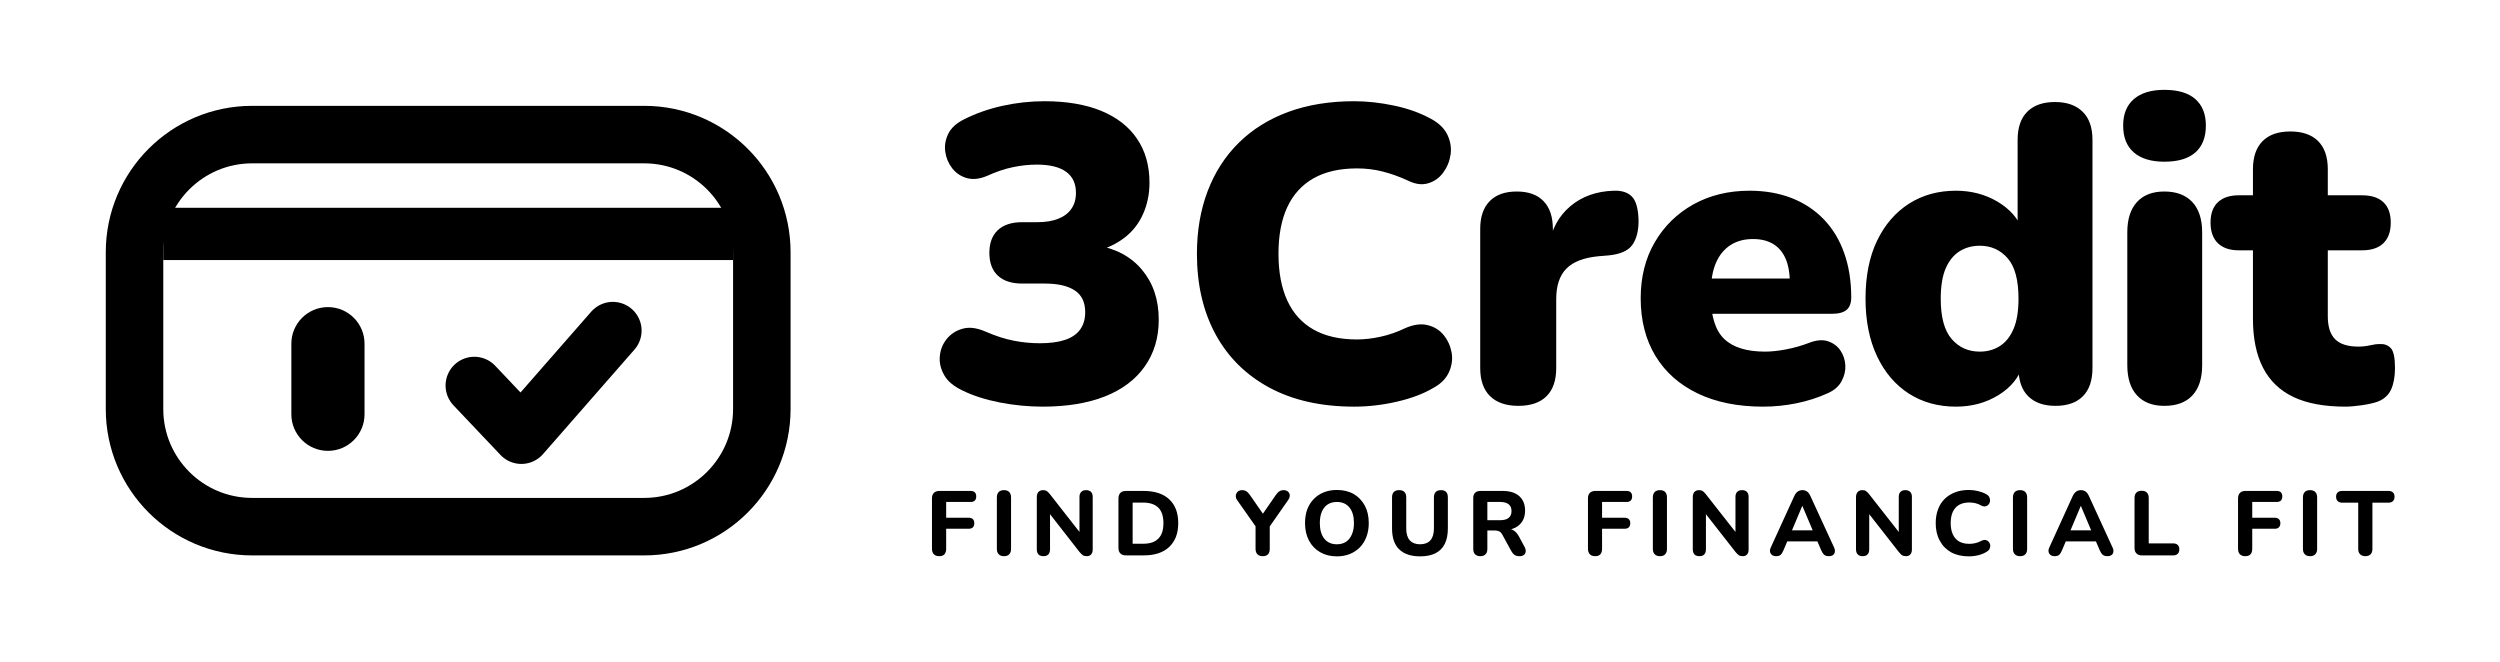
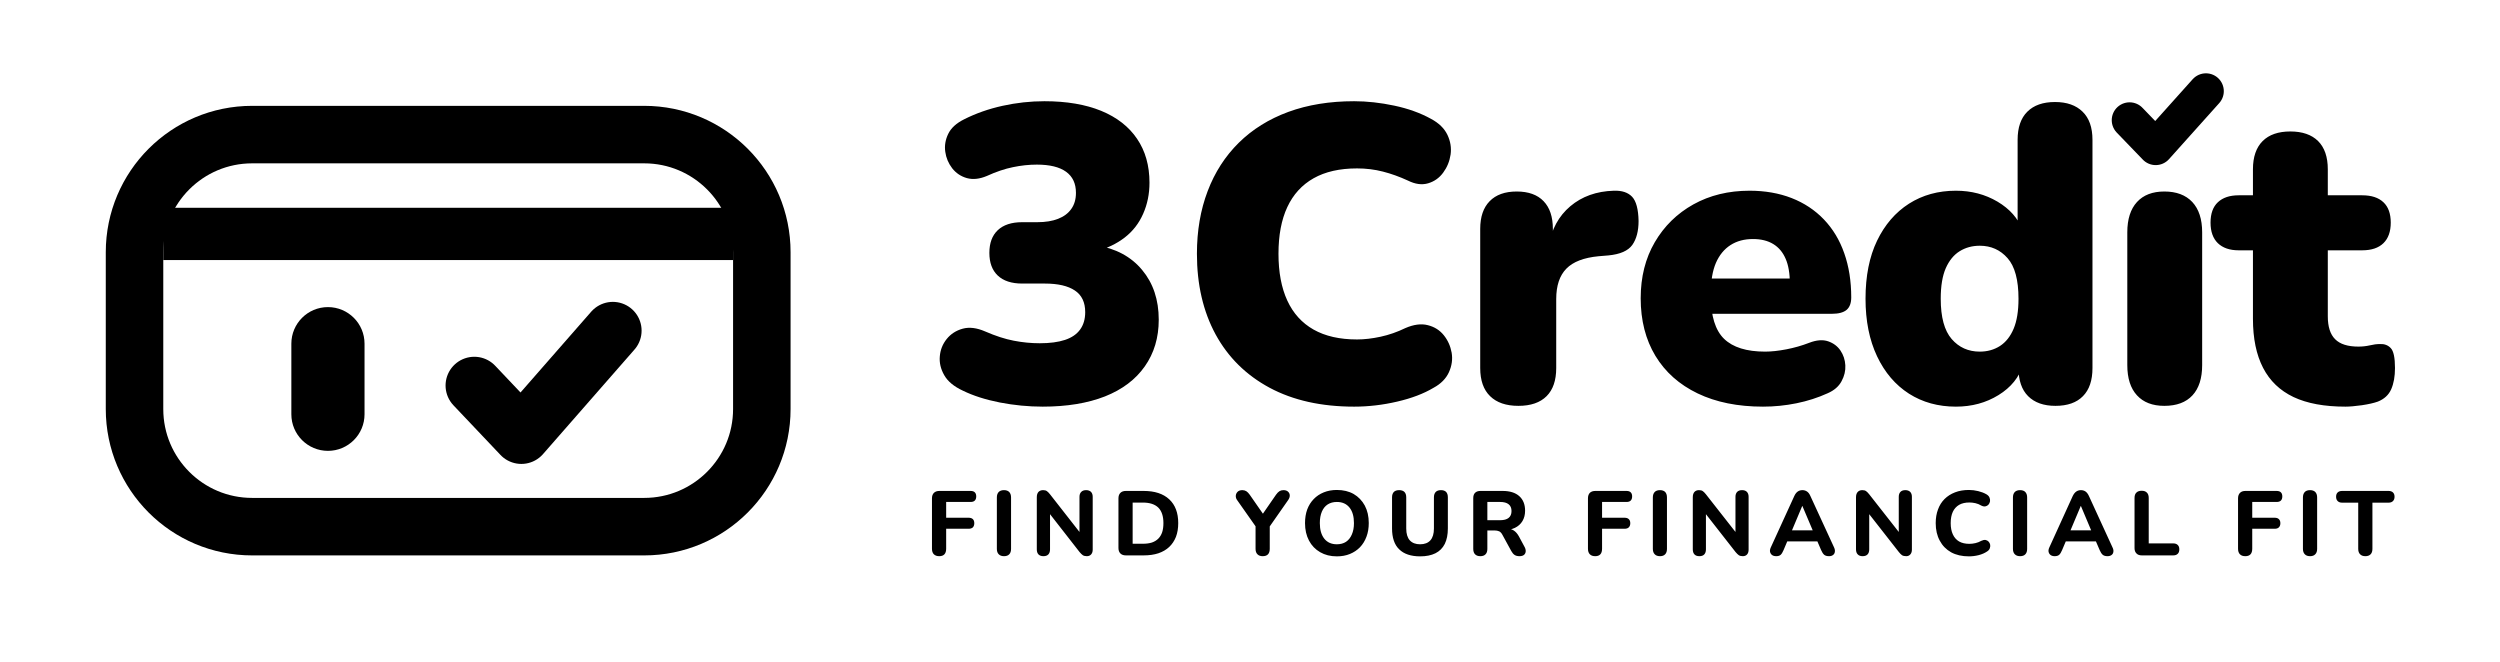
<svg xmlns="http://www.w3.org/2000/svg" viewBox="0 0 283.54 74.99" role="img">
  <g fill="currentColor">
    <g transform="translate(3.40 -8.45) scale(1.4822)">
      <rect x="8" y="16" width="48" height="30" rx="9" fill="none" stroke="currentColor" stroke-width="4.4" />
      <path d="M10.2 23.6H53.8" stroke="currentColor" stroke-width="4" />
      <rect x="20" y="29.2" width="5.6" height="11" rx="2.8" fill="currentColor" />
      <path d="M34 35.2l3.6 3.8l7-8" fill="none" stroke="currentColor" stroke-width="4.4" stroke-linecap="round" stroke-linejoin="round" />
    </g>
    <path fill="currentColor" d="M118.26 46.12Q115.83 46.12 113.4 45.65Q110.97 45.17 109.21 44.31Q107.68 43.6 107.09 42.55Q106.49 41.5 106.59 40.41Q106.68 39.31 107.37 38.45Q108.06 37.59 109.18 37.28Q110.3 36.97 111.73 37.59Q113.5 38.36 114.97 38.64Q116.45 38.93 117.93 38.93Q119.64 38.93 120.79 38.55Q121.93 38.17 122.5 37.38Q123.08 36.59 123.08 35.4Q123.08 33.73 121.91 32.95Q120.74 32.16 118.5 32.16H115.93Q114.12 32.16 113.16 31.25Q112.21 30.35 112.21 28.68Q112.21 27.01 113.16 26.11Q114.12 25.2 115.93 25.2H117.64Q119.03 25.2 120 24.82Q120.98 24.44 121.5 23.7Q122.03 22.96 122.03 21.87Q122.03 20.29 120.91 19.48Q119.79 18.67 117.6 18.67Q116.26 18.67 114.88 18.96Q113.5 19.24 111.92 19.96Q110.68 20.48 109.66 20.2Q108.64 19.91 107.99 19.08Q107.35 18.24 107.21 17.22Q107.06 16.19 107.54 15.19Q108.02 14.19 109.35 13.53Q111.35 12.52 113.71 12Q116.07 11.48 118.45 11.48Q122.22 11.48 124.89 12.57Q127.56 13.67 128.96 15.74Q130.37 17.81 130.37 20.72Q130.37 22.63 129.65 24.25Q128.94 25.87 127.56 26.94Q126.17 28.01 124.32 28.49V27.82Q127.65 28.35 129.53 30.61Q131.42 32.87 131.42 36.26Q131.42 39.31 129.84 41.55Q128.27 43.79 125.32 44.96Q122.36 46.12 118.26 46.12Z" />
-     <path fill="currentColor" d="M153.58 46.12Q148 46.12 144 43.98Q140 41.83 137.87 37.93Q135.75 34.02 135.75 28.78Q135.75 24.87 136.97 21.67Q138.18 18.48 140.5 16.19Q142.81 13.91 146.12 12.69Q149.43 11.48 153.58 11.48Q155.77 11.48 158.13 11.98Q160.49 12.48 162.3 13.48Q163.63 14.19 164.16 15.29Q164.68 16.38 164.52 17.53Q164.35 18.67 163.68 19.58Q163.02 20.48 161.97 20.79Q160.92 21.1 159.68 20.48Q158.25 19.82 156.84 19.46Q155.44 19.1 153.91 19.1Q150.96 19.1 148.98 20.22Q147 21.34 146 23.49Q145 25.63 145 28.78Q145 31.92 146 34.09Q147 36.26 148.98 37.38Q150.96 38.5 153.91 38.5Q155.15 38.5 156.58 38.19Q158.01 37.88 159.39 37.21Q160.82 36.59 161.94 36.88Q163.06 37.16 163.75 38.02Q164.44 38.88 164.64 40Q164.83 41.12 164.33 42.22Q163.83 43.31 162.59 43.98Q160.92 44.98 158.46 45.55Q156.01 46.12 153.58 46.12ZM172.21 46.03Q170.12 46.03 169 44.93Q167.88 43.84 167.88 41.74V25.96Q167.88 23.91 168.95 22.82Q170.02 21.72 172.02 21.72Q174.02 21.72 175.07 22.82Q176.12 23.91 176.12 25.96V27.92H175.64Q176.12 25.06 178.1 23.39Q180.08 21.72 183.03 21.63Q184.41 21.58 185.11 22.32Q185.8 23.06 185.84 25.06Q185.84 26.77 185.13 27.78Q184.41 28.78 182.41 28.97L181.32 29.06Q178.79 29.3 177.65 30.47Q176.5 31.64 176.5 33.92V41.74Q176.5 43.84 175.41 44.93Q174.31 46.03 172.21 46.03ZM199.95 46.12Q195.66 46.12 192.54 44.62Q189.42 43.12 187.75 40.36Q186.08 37.59 186.08 33.83Q186.08 30.21 187.68 27.47Q189.28 24.73 192.06 23.18Q194.85 21.63 198.43 21.63Q201.05 21.63 203.19 22.46Q205.34 23.3 206.86 24.89Q208.39 26.49 209.17 28.73Q209.96 30.97 209.96 33.73Q209.96 34.69 209.44 35.14Q208.91 35.59 207.77 35.59H193.18V31.59H203.76L203 32.21Q203 30.44 202.52 29.35Q202.05 28.25 201.12 27.68Q200.19 27.11 198.81 27.11Q197.33 27.11 196.26 27.8Q195.19 28.49 194.61 29.82Q194.04 31.16 194.04 33.16V33.59Q194.04 36.97 195.54 38.43Q197.04 39.88 200.19 39.88Q201.24 39.88 202.6 39.62Q203.95 39.36 205.19 38.88Q206.43 38.4 207.34 38.71Q208.24 39.02 208.74 39.76Q209.24 40.5 209.29 41.43Q209.34 42.36 208.86 43.24Q208.39 44.12 207.29 44.6Q205.62 45.36 203.74 45.74Q201.86 46.12 199.95 46.12ZM221.83 46.12Q218.82 46.12 216.51 44.65Q214.2 43.17 212.89 40.41Q211.58 37.64 211.58 33.88Q211.58 30.02 212.89 27.3Q214.2 24.58 216.51 23.1Q218.82 21.63 221.83 21.63Q224.45 21.63 226.55 22.87Q228.64 24.11 229.36 26.06H228.83V15.86Q228.83 13.76 229.93 12.67Q231.03 11.57 233.07 11.57Q235.08 11.57 236.2 12.67Q237.32 13.76 237.32 15.86V41.74Q237.32 43.84 236.24 44.93Q235.17 46.03 233.12 46.03Q231.12 46.03 230.02 44.93Q228.93 43.84 228.93 41.74V39.02L229.45 41.36Q228.79 43.5 226.66 44.81Q224.54 46.12 221.83 46.12ZM224.54 39.88Q225.83 39.88 226.83 39.24Q227.83 38.59 228.38 37.28Q228.93 35.97 228.93 33.88Q228.93 30.68 227.69 29.28Q226.45 27.87 224.54 27.87Q223.26 27.87 222.26 28.49Q221.26 29.11 220.68 30.42Q220.11 31.73 220.11 33.88Q220.11 37.02 221.35 38.45Q222.59 39.88 224.54 39.88ZM245.47 46.03Q243.46 46.03 242.37 44.84Q241.27 43.65 241.27 41.41V26.35Q241.27 24.11 242.37 22.91Q243.46 21.72 245.47 21.72Q247.52 21.72 248.64 22.91Q249.76 24.11 249.76 26.35V41.41Q249.76 43.65 248.66 44.84Q247.56 46.03 245.47 46.03ZM245.47 18.34Q243.23 18.34 242.01 17.29Q240.8 16.24 240.8 14.24Q240.8 12.29 242.01 11.24Q243.23 10.19 245.47 10.19Q247.8 10.19 248.99 11.24Q250.18 12.29 250.18 14.24Q250.18 16.24 248.99 17.29Q247.8 18.34 245.47 18.34ZM266.01 46.12Q262.43 46.12 260.12 45.03Q257.81 43.93 256.67 41.72Q255.52 39.5 255.52 36.16V28.39H253.9Q252.38 28.39 251.54 27.58Q250.71 26.77 250.71 25.25Q250.71 23.72 251.54 22.94Q252.38 22.15 253.9 22.15H255.52V19.2Q255.52 17.1 256.62 16Q257.71 14.91 259.76 14.91Q261.81 14.91 262.91 16Q264.01 17.1 264.01 19.2V22.15H267.91Q269.49 22.15 270.32 22.94Q271.15 23.72 271.15 25.25Q271.15 26.77 270.32 27.58Q269.49 28.39 267.91 28.39H264.01V35.88Q264.01 37.64 264.84 38.47Q265.67 39.31 267.48 39.31Q268.15 39.31 268.77 39.17Q269.39 39.02 269.92 39.02Q270.68 38.98 271.15 39.48Q271.63 39.98 271.63 41.74Q271.63 43.17 271.2 44.15Q270.77 45.12 269.68 45.55Q269.01 45.79 267.87 45.96Q266.72 46.12 266.01 46.12Z" />
+     <path fill="currentColor" d="M153.58 46.12Q148 46.12 144 43.98Q140 41.83 137.87 37.93Q135.75 34.02 135.75 28.78Q135.75 24.87 136.97 21.67Q138.18 18.48 140.5 16.19Q142.81 13.91 146.12 12.69Q149.43 11.48 153.58 11.48Q155.77 11.48 158.13 11.98Q160.49 12.48 162.3 13.48Q163.63 14.19 164.16 15.29Q164.68 16.38 164.52 17.53Q164.35 18.67 163.68 19.58Q163.02 20.48 161.97 20.79Q160.92 21.1 159.68 20.48Q158.25 19.82 156.84 19.46Q155.44 19.1 153.91 19.1Q150.96 19.1 148.98 20.22Q147 21.34 146 23.49Q145 25.63 145 28.78Q145 31.92 146 34.09Q147 36.26 148.98 37.38Q150.96 38.5 153.91 38.5Q155.15 38.5 156.58 38.19Q158.01 37.88 159.39 37.21Q160.82 36.59 161.94 36.88Q163.06 37.16 163.75 38.02Q164.44 38.88 164.64 40Q164.83 41.12 164.33 42.22Q163.83 43.31 162.59 43.98Q160.92 44.98 158.46 45.55Q156.01 46.12 153.58 46.12ZM172.21 46.03Q170.12 46.03 169 44.93Q167.88 43.84 167.88 41.74V25.96Q167.88 23.91 168.95 22.82Q170.02 21.72 172.02 21.72Q174.02 21.72 175.07 22.82Q176.12 23.91 176.12 25.96V27.92H175.64Q176.12 25.06 178.1 23.39Q180.08 21.72 183.03 21.63Q184.41 21.58 185.11 22.32Q185.8 23.06 185.84 25.06Q185.84 26.77 185.13 27.78Q184.41 28.78 182.41 28.97L181.32 29.06Q178.79 29.3 177.65 30.47Q176.5 31.64 176.5 33.92V41.74Q176.5 43.84 175.41 44.93Q174.31 46.03 172.21 46.03ZM199.95 46.12Q195.66 46.12 192.54 44.62Q189.42 43.12 187.75 40.36Q186.08 37.59 186.08 33.83Q186.08 30.21 187.68 27.47Q189.28 24.73 192.06 23.18Q194.85 21.63 198.43 21.63Q201.05 21.63 203.19 22.46Q205.34 23.3 206.86 24.89Q208.39 26.49 209.17 28.73Q209.96 30.97 209.96 33.73Q209.96 34.69 209.44 35.14Q208.91 35.59 207.77 35.59H193.18V31.59H203.76L203 32.21Q203 30.44 202.52 29.35Q202.05 28.25 201.12 27.68Q200.19 27.11 198.81 27.11Q197.33 27.11 196.26 27.8Q195.19 28.49 194.61 29.82Q194.04 31.16 194.04 33.16V33.59Q194.04 36.97 195.54 38.43Q197.04 39.88 200.19 39.88Q201.24 39.88 202.6 39.62Q203.95 39.36 205.19 38.88Q206.43 38.4 207.34 38.71Q208.24 39.02 208.74 39.76Q209.24 40.5 209.29 41.43Q209.34 42.36 208.86 43.24Q208.39 44.12 207.29 44.6Q205.62 45.36 203.74 45.74Q201.86 46.12 199.95 46.12ZM221.83 46.12Q218.82 46.12 216.51 44.65Q214.2 43.17 212.89 40.41Q211.58 37.64 211.58 33.88Q211.58 30.02 212.89 27.3Q214.2 24.58 216.51 23.1Q218.82 21.63 221.83 21.63Q224.45 21.63 226.55 22.87Q228.64 24.11 229.36 26.06H228.83V15.86Q228.83 13.76 229.93 12.67Q231.03 11.57 233.07 11.57Q235.08 11.57 236.2 12.67Q237.32 13.76 237.32 15.86V41.74Q237.32 43.84 236.24 44.93Q235.17 46.03 233.12 46.03Q231.12 46.03 230.02 44.93Q228.93 43.84 228.93 41.74V39.02L229.45 41.36Q228.79 43.5 226.66 44.81Q224.54 46.12 221.83 46.12ZM224.54 39.88Q225.83 39.88 226.83 39.24Q227.83 38.59 228.38 37.28Q228.93 35.97 228.93 33.88Q228.93 30.68 227.69 29.28Q226.45 27.87 224.54 27.87Q223.26 27.87 222.26 28.49Q221.26 29.11 220.68 30.42Q220.11 31.73 220.11 33.88Q220.11 37.02 221.35 38.45Q222.59 39.88 224.54 39.88ZM245.47 46.03Q243.46 46.03 242.37 44.84Q241.27 43.65 241.27 41.41V26.35Q241.27 24.11 242.37 22.91Q243.46 21.72 245.47 21.72Q247.52 21.72 248.64 22.91Q249.76 24.11 249.76 26.35V41.41Q249.76 43.65 248.66 44.84Q247.56 46.03 245.47 46.03ZM266.01 46.12Q262.43 46.12 260.12 45.03Q257.81 43.93 256.67 41.72Q255.52 39.5 255.52 36.16V28.39H253.9Q252.38 28.39 251.54 27.58Q250.71 26.77 250.71 25.25Q250.71 23.72 251.54 22.94Q252.38 22.15 253.9 22.15H255.52V19.2Q255.52 17.1 256.62 16Q257.71 14.91 259.76 14.91Q261.81 14.91 262.91 16Q264.01 17.1 264.01 19.2V22.15H267.91Q269.49 22.15 270.32 22.94Q271.15 23.72 271.15 25.25Q271.15 26.77 270.32 27.58Q269.49 28.39 267.91 28.39H264.01V35.88Q264.01 37.64 264.84 38.47Q265.67 39.31 267.48 39.31Q268.15 39.31 268.77 39.17Q269.39 39.02 269.92 39.02Q270.68 38.98 271.15 39.48Q271.63 39.98 271.63 41.74Q271.63 43.17 271.2 44.15Q270.77 45.12 269.68 45.55Q269.01 45.79 267.87 45.96Q266.72 46.12 266.01 46.12Z" />
+     <path d="M241.53 13.63l2.96 3.07l5.7-6.36" fill="none" stroke="currentColor" stroke-width="4.05" stroke-linecap="round" stroke-linejoin="round" />
    <path fill="currentColor" d="M106.52 63.08Q106.13 63.08 105.91 62.86Q105.7 62.65 105.7 62.23V56.52Q105.7 56.12 105.92 55.9Q106.14 55.68 106.54 55.68H110.09Q110.4 55.68 110.56 55.84Q110.72 56 110.72 56.3Q110.72 56.61 110.56 56.77Q110.4 56.93 110.09 56.93H107.31V58.72H109.86Q110.17 58.72 110.34 58.88Q110.5 59.04 110.5 59.34Q110.5 59.64 110.34 59.81Q110.17 59.97 109.86 59.97H107.31V62.23Q107.31 63.08 106.52 63.08ZM113.87 63.08Q113.48 63.08 113.27 62.86Q113.06 62.65 113.06 62.25V56.42Q113.06 56.02 113.27 55.8Q113.48 55.59 113.87 55.59Q114.25 55.59 114.46 55.8Q114.67 56.02 114.67 56.42V62.25Q114.67 62.65 114.47 62.86Q114.27 63.08 113.87 63.08ZM118.34 63.08Q117.98 63.08 117.78 62.88Q117.59 62.68 117.59 62.3V56.4Q117.59 56 117.78 55.79Q117.98 55.59 118.3 55.59Q118.58 55.59 118.73 55.7Q118.88 55.8 119.08 56.05L122.71 60.69H122.43V56.35Q122.43 55.99 122.63 55.79Q122.82 55.59 123.18 55.59Q123.54 55.59 123.74 55.79Q123.93 55.99 123.93 56.35V62.34Q123.93 62.68 123.75 62.88Q123.57 63.08 123.27 63.08Q122.98 63.08 122.81 62.97Q122.64 62.85 122.44 62.61L118.82 57.97H119.09V62.3Q119.09 62.68 118.9 62.88Q118.71 63.08 118.34 63.08ZM127.69 62.99Q127.29 62.99 127.07 62.77Q126.85 62.55 126.85 62.15V56.52Q126.85 56.12 127.07 55.9Q127.29 55.68 127.69 55.68H129.71Q131.59 55.68 132.61 56.63Q133.63 57.58 133.63 59.33Q133.63 60.21 133.37 60.89Q133.1 61.57 132.6 62.04Q132.11 62.5 131.38 62.75Q130.66 62.99 129.71 62.99ZM128.46 61.67H129.62Q130.21 61.67 130.65 61.53Q131.08 61.38 131.37 61.09Q131.66 60.8 131.81 60.36Q131.95 59.92 131.95 59.33Q131.95 58.15 131.37 57.57Q130.78 57 129.62 57H128.46ZM143.21 63.08Q142.82 63.08 142.61 62.86Q142.4 62.65 142.4 62.24V59.24L142.73 60.16L140.29 56.69Q140.14 56.47 140.16 56.21Q140.18 55.96 140.37 55.77Q140.56 55.59 140.9 55.59Q141.15 55.59 141.35 55.71Q141.55 55.84 141.74 56.11L143.4 58.5H143.07L144.72 56.11Q144.92 55.83 145.11 55.71Q145.3 55.59 145.56 55.59Q145.9 55.59 146.08 55.76Q146.27 55.93 146.28 56.18Q146.29 56.44 146.1 56.71L143.69 60.16L144.01 59.24V62.24Q144.01 63.08 143.21 63.08ZM151.62 63.1Q150.54 63.1 149.73 62.63Q148.91 62.16 148.46 61.31Q148.01 60.46 148.01 59.33Q148.01 58.47 148.26 57.78Q148.52 57.09 149 56.6Q149.47 56.11 150.14 55.84Q150.81 55.57 151.62 55.57Q152.72 55.57 153.53 56.03Q154.33 56.5 154.79 57.34Q155.24 58.19 155.24 59.32Q155.24 60.18 154.98 60.87Q154.72 61.57 154.24 62.07Q153.76 62.56 153.1 62.83Q152.44 63.1 151.62 63.1ZM151.62 61.73Q152.23 61.73 152.66 61.45Q153.09 61.16 153.32 60.62Q153.56 60.08 153.56 59.33Q153.56 58.19 153.05 57.56Q152.54 56.93 151.62 56.93Q151.02 56.93 150.58 57.21Q150.15 57.49 149.92 58.03Q149.69 58.57 149.69 59.33Q149.69 60.46 150.2 61.1Q150.71 61.73 151.62 61.73ZM161.06 63.1Q160.29 63.1 159.69 62.9Q159.09 62.7 158.69 62.3Q158.28 61.91 158.08 61.31Q157.88 60.72 157.88 59.93V56.41Q157.88 56 158.09 55.79Q158.29 55.59 158.69 55.59Q159.07 55.59 159.28 55.79Q159.49 56 159.49 56.41V59.94Q159.49 60.83 159.89 61.28Q160.3 61.73 161.06 61.73Q161.83 61.73 162.23 61.28Q162.63 60.83 162.63 59.94V56.41Q162.63 56 162.84 55.79Q163.04 55.59 163.43 55.59Q163.81 55.59 164.01 55.79Q164.21 56 164.21 56.41V59.93Q164.21 60.98 163.86 61.69Q163.5 62.4 162.8 62.75Q162.1 63.1 161.06 63.1ZM167.89 63.08Q167.5 63.08 167.29 62.86Q167.09 62.65 167.09 62.25V56.5Q167.09 56.09 167.3 55.89Q167.51 55.68 167.91 55.68H170.42Q171.65 55.68 172.31 56.27Q172.97 56.86 172.97 57.92Q172.97 58.6 172.67 59.1Q172.37 59.6 171.81 59.87Q171.24 60.14 170.42 60.14L170.51 59.96H170.93Q171.37 59.96 171.69 60.17Q172.02 60.39 172.26 60.82L172.9 62.01Q173.05 62.27 173.04 62.52Q173.03 62.77 172.85 62.93Q172.67 63.08 172.33 63.08Q171.99 63.08 171.78 62.94Q171.56 62.79 171.4 62.49L170.4 60.66Q170.25 60.37 170.03 60.26Q169.8 60.16 169.48 60.16H168.69V62.25Q168.69 62.65 168.49 62.86Q168.29 63.08 167.89 63.08ZM168.69 59H170.13Q170.78 59 171.1 58.74Q171.43 58.48 171.43 57.96Q171.43 57.45 171.1 57.19Q170.78 56.93 170.13 56.93H168.69ZM180.92 63.08Q180.52 63.08 180.31 62.86Q180.1 62.65 180.1 62.23V56.52Q180.1 56.12 180.31 55.9Q180.53 55.68 180.94 55.68H184.48Q184.79 55.68 184.95 55.84Q185.11 56 185.11 56.3Q185.11 56.61 184.95 56.77Q184.79 56.93 184.48 56.93H181.7V58.72H184.25Q184.57 58.72 184.73 58.88Q184.9 59.04 184.9 59.34Q184.9 59.64 184.73 59.81Q184.57 59.97 184.25 59.97H181.7V62.23Q181.7 63.08 180.92 63.08ZM188.27 63.08Q187.87 63.08 187.67 62.86Q187.46 62.65 187.46 62.25V56.42Q187.46 56.02 187.67 55.8Q187.87 55.59 188.27 55.59Q188.65 55.59 188.86 55.8Q189.06 56.02 189.06 56.42V62.25Q189.06 62.65 188.86 62.86Q188.66 63.08 188.27 63.08ZM192.73 63.08Q192.37 63.08 192.18 62.88Q191.99 62.68 191.99 62.3V56.4Q191.99 56 192.18 55.79Q192.37 55.59 192.69 55.59Q192.97 55.59 193.12 55.7Q193.27 55.8 193.47 56.05L197.11 60.69H196.83V56.35Q196.83 55.99 197.02 55.79Q197.21 55.59 197.58 55.59Q197.94 55.59 198.13 55.79Q198.32 55.99 198.32 56.35V62.34Q198.32 62.68 198.15 62.88Q197.97 63.08 197.67 63.08Q197.38 63.08 197.21 62.97Q197.04 62.85 196.84 62.61L193.21 57.97H193.48V62.3Q193.48 62.68 193.29 62.88Q193.11 63.08 192.73 63.08ZM201.45 63.08Q201.16 63.08 200.98 62.95Q200.8 62.81 200.75 62.58Q200.71 62.36 200.84 62.08L203.5 56.26Q203.66 55.91 203.89 55.75Q204.12 55.59 204.42 55.59Q204.72 55.59 204.95 55.75Q205.18 55.91 205.33 56.26L208.01 62.08Q208.14 62.36 208.1 62.59Q208.07 62.82 207.89 62.95Q207.72 63.08 207.44 63.08Q207.08 63.08 206.89 62.92Q206.7 62.75 206.55 62.4L205.93 60.96L206.57 61.4H202.25L202.89 60.96L202.28 62.4Q202.13 62.76 201.96 62.92Q201.79 63.08 201.45 63.08ZM204.4 57.39 203.07 60.55 202.79 60.15H206.04L205.76 60.55L204.42 57.39ZM211.25 63.08Q210.89 63.08 210.7 62.88Q210.5 62.68 210.5 62.3V56.4Q210.5 56 210.7 55.79Q210.89 55.59 211.21 55.59Q211.49 55.59 211.64 55.7Q211.79 55.8 211.99 56.05L215.63 60.69H215.35V56.35Q215.35 55.99 215.54 55.79Q215.73 55.59 216.09 55.59Q216.45 55.59 216.65 55.79Q216.84 55.99 216.84 56.35V62.34Q216.84 62.68 216.66 62.88Q216.49 63.08 216.19 63.08Q215.9 63.08 215.72 62.97Q215.55 62.85 215.36 62.61L211.73 57.97H212V62.3Q212 62.68 211.81 62.88Q211.62 63.08 211.25 63.08ZM223.31 63.1Q222.13 63.1 221.29 62.64Q220.45 62.17 220 61.32Q219.54 60.48 219.54 59.33Q219.54 58.47 219.8 57.78Q220.05 57.09 220.54 56.6Q221.03 56.11 221.73 55.84Q222.43 55.57 223.31 55.57Q223.83 55.57 224.36 55.7Q224.89 55.83 225.29 56.06Q225.55 56.21 225.64 56.43Q225.73 56.64 225.7 56.86Q225.66 57.08 225.52 57.24Q225.38 57.39 225.17 57.43Q224.97 57.47 224.71 57.34Q224.4 57.15 224.05 57.07Q223.71 56.99 223.36 56.99Q222.66 56.99 222.19 57.26Q221.72 57.54 221.48 58.05Q221.24 58.57 221.24 59.33Q221.24 60.08 221.48 60.6Q221.72 61.13 222.19 61.41Q222.66 61.68 223.36 61.68Q223.69 61.68 224.04 61.6Q224.39 61.52 224.71 61.34Q224.98 61.21 225.19 61.24Q225.4 61.28 225.54 61.43Q225.68 61.58 225.72 61.79Q225.75 61.99 225.67 62.2Q225.59 62.41 225.36 62.55Q224.98 62.81 224.42 62.96Q223.86 63.1 223.31 63.1ZM229.11 63.08Q228.72 63.08 228.51 62.86Q228.3 62.65 228.3 62.25V56.42Q228.3 56.02 228.51 55.8Q228.72 55.59 229.11 55.59Q229.5 55.59 229.7 55.8Q229.91 56.02 229.91 56.42V62.25Q229.91 62.65 229.71 62.86Q229.51 63.08 229.11 63.08ZM233.04 63.08Q232.75 63.08 232.57 62.95Q232.39 62.81 232.34 62.58Q232.3 62.36 232.43 62.08L235.08 56.26Q235.25 55.91 235.48 55.75Q235.71 55.59 236.01 55.59Q236.31 55.59 236.54 55.75Q236.76 55.91 236.92 56.26L239.59 62.08Q239.73 62.36 239.69 62.59Q239.66 62.82 239.48 62.95Q239.3 63.08 239.02 63.08Q238.67 63.08 238.48 62.92Q238.29 62.75 238.14 62.4L237.52 60.96L238.16 61.4H233.84L234.48 60.96L233.87 62.4Q233.72 62.76 233.55 62.92Q233.37 63.08 233.04 63.08ZM235.99 57.39 234.66 60.55 234.38 60.15H237.62L237.34 60.55L236.01 57.39ZM242.91 62.99Q242.52 62.99 242.31 62.77Q242.09 62.55 242.09 62.17V56.48Q242.09 56.07 242.3 55.87Q242.51 55.66 242.9 55.66Q243.29 55.66 243.49 55.87Q243.7 56.07 243.7 56.48V61.63H246.48Q246.81 61.63 246.99 61.81Q247.17 61.98 247.17 62.3Q247.17 62.64 246.99 62.81Q246.81 62.99 246.48 62.99ZM254.65 63.08Q254.25 63.08 254.04 62.86Q253.83 62.65 253.83 62.23V56.52Q253.83 56.12 254.05 55.9Q254.26 55.68 254.67 55.68H258.21Q258.53 55.68 258.69 55.84Q258.85 56 258.85 56.3Q258.85 56.61 258.69 56.77Q258.53 56.93 258.21 56.93H255.44V58.72H257.99Q258.3 58.72 258.46 58.88Q258.63 59.04 258.63 59.34Q258.63 59.64 258.46 59.81Q258.3 59.97 257.99 59.97H255.44V62.23Q255.44 63.08 254.65 63.08ZM262 63.08Q261.6 63.08 261.4 62.86Q261.19 62.65 261.19 62.25V56.42Q261.19 56.02 261.4 55.8Q261.6 55.59 262 55.59Q262.38 55.59 262.59 55.8Q262.8 56.02 262.8 56.42V62.25Q262.8 62.65 262.59 62.86Q262.39 63.08 262 63.08ZM268.27 63.08Q267.88 63.08 267.67 62.86Q267.46 62.65 267.46 62.25V57.01H265.63Q265.31 57.01 265.13 56.83Q264.95 56.65 264.95 56.34Q264.95 56.02 265.13 55.85Q265.31 55.68 265.63 55.68H270.9Q271.22 55.68 271.4 55.85Q271.58 56.02 271.58 56.34Q271.58 56.65 271.4 56.83Q271.22 57.01 270.9 57.01H269.07V62.25Q269.07 62.65 268.87 62.86Q268.66 63.08 268.27 63.08Z" />
  </g>
</svg>
